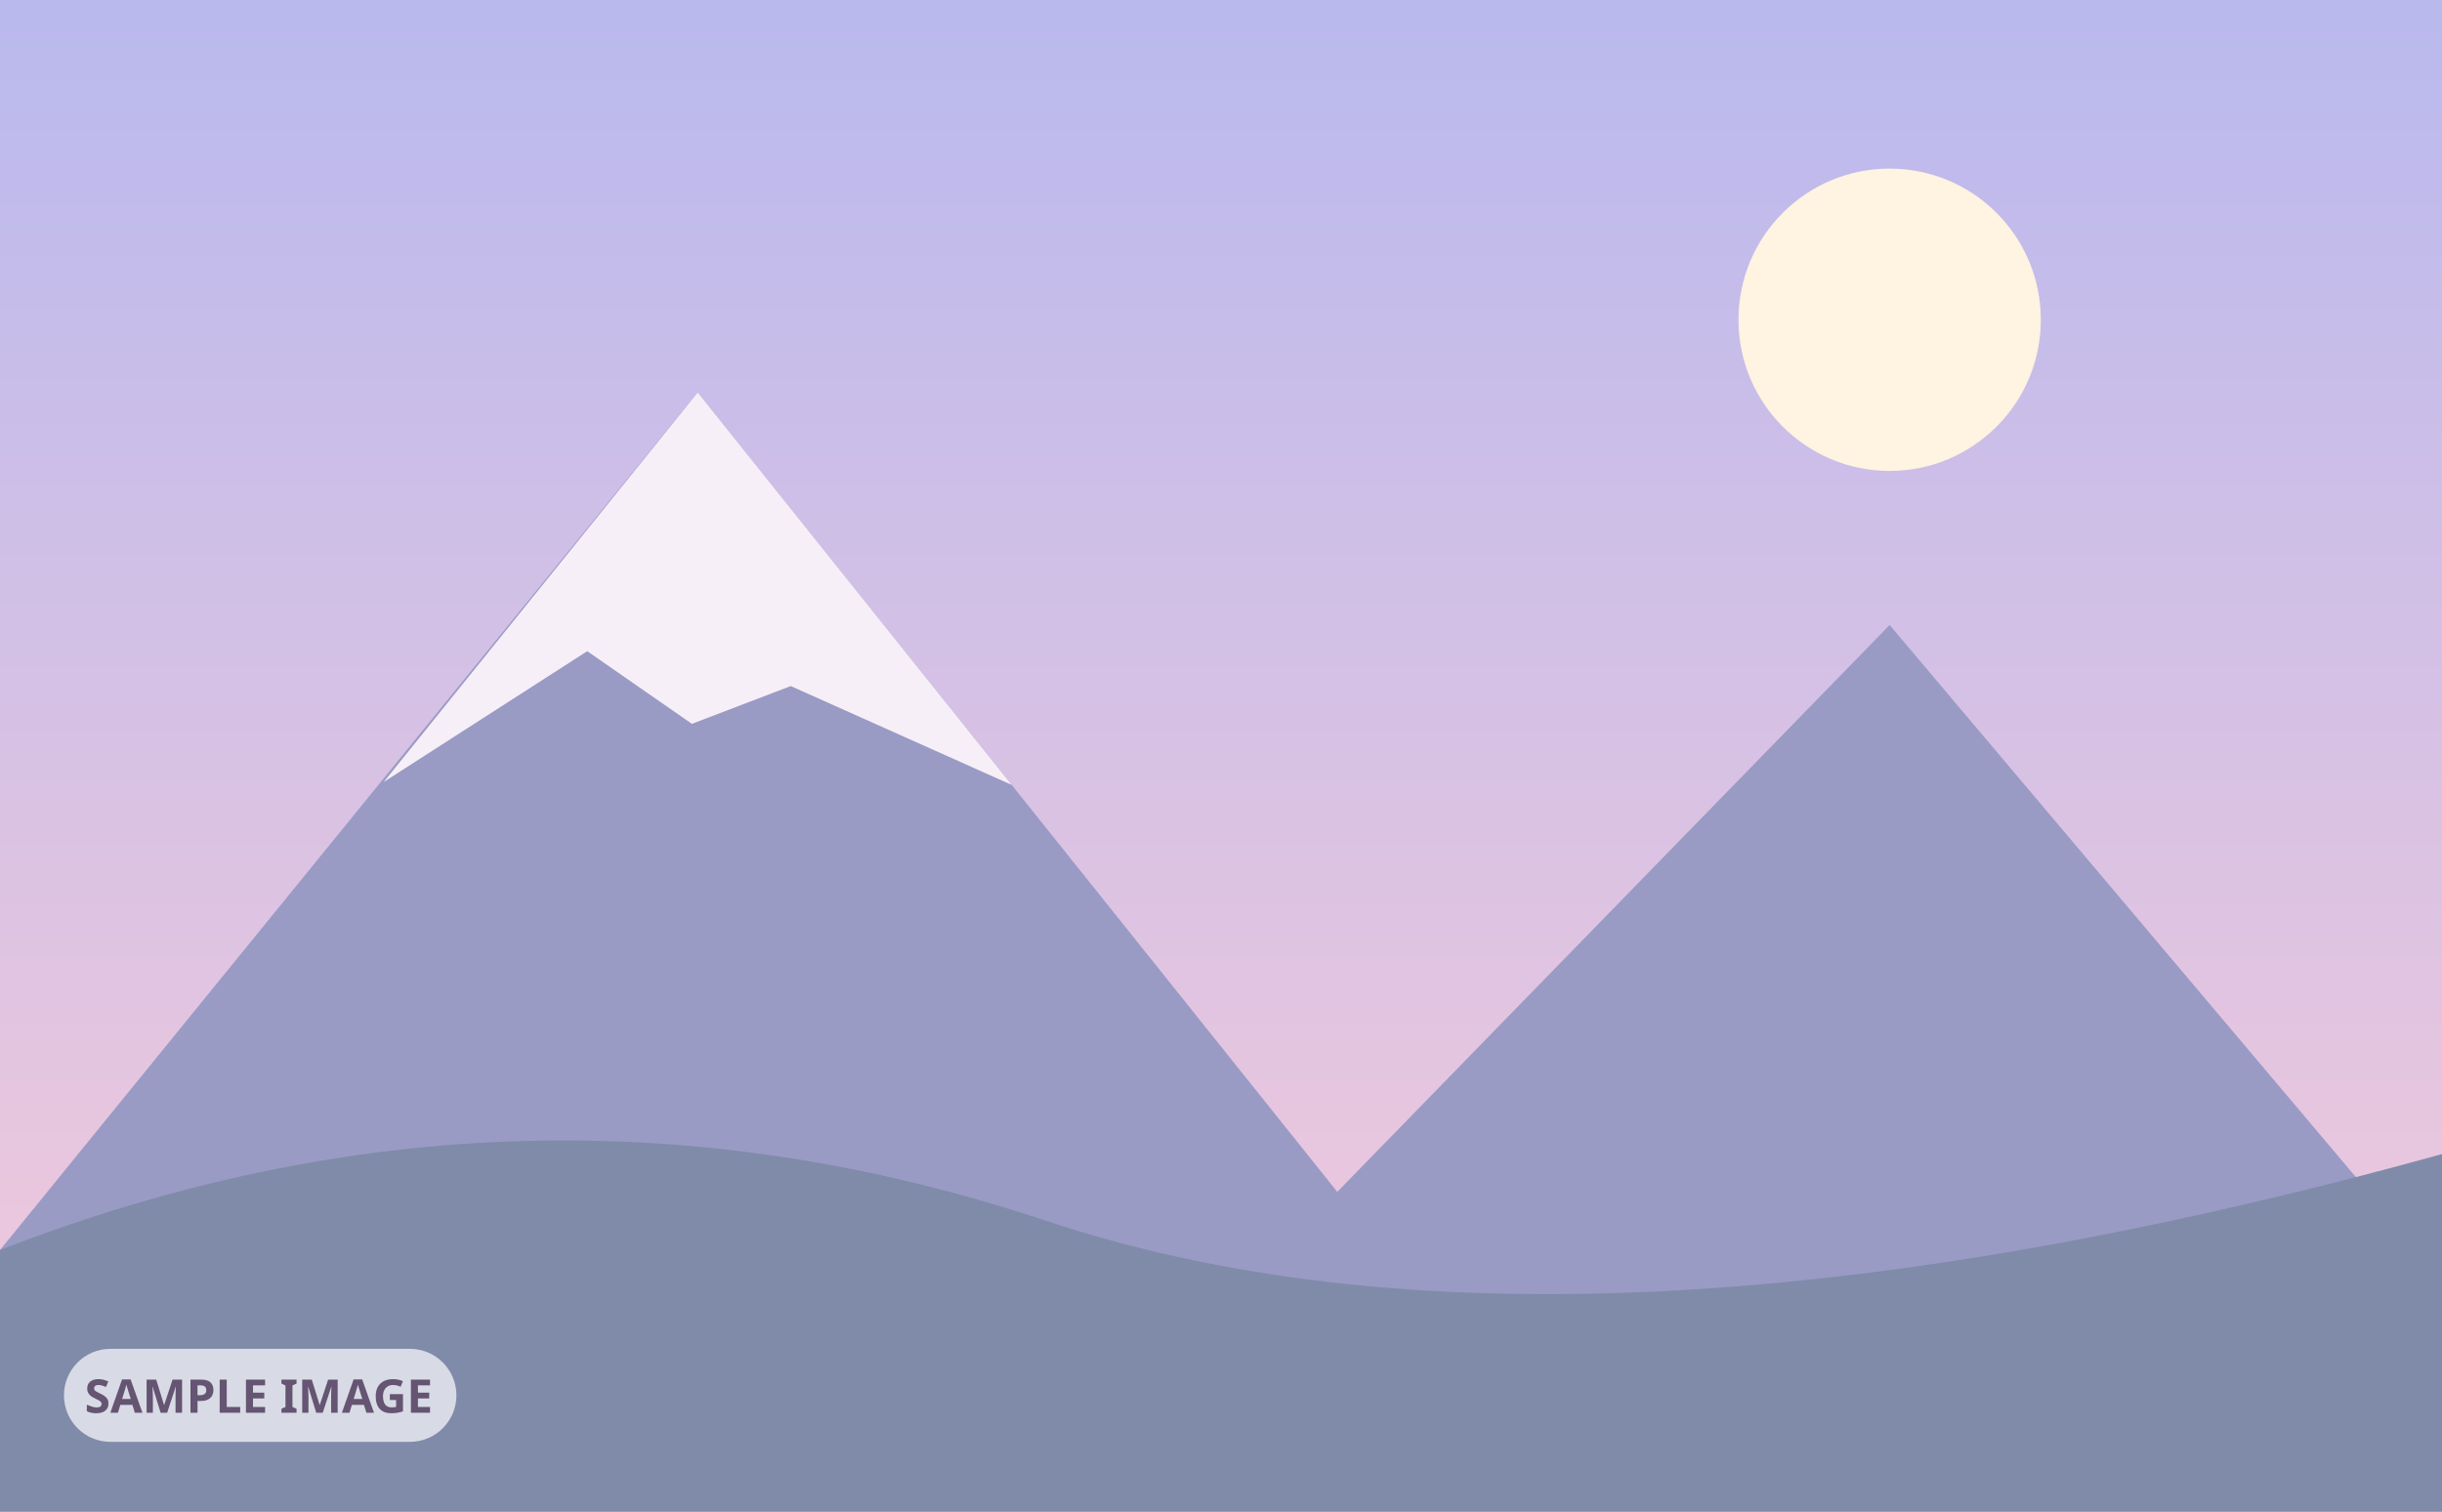
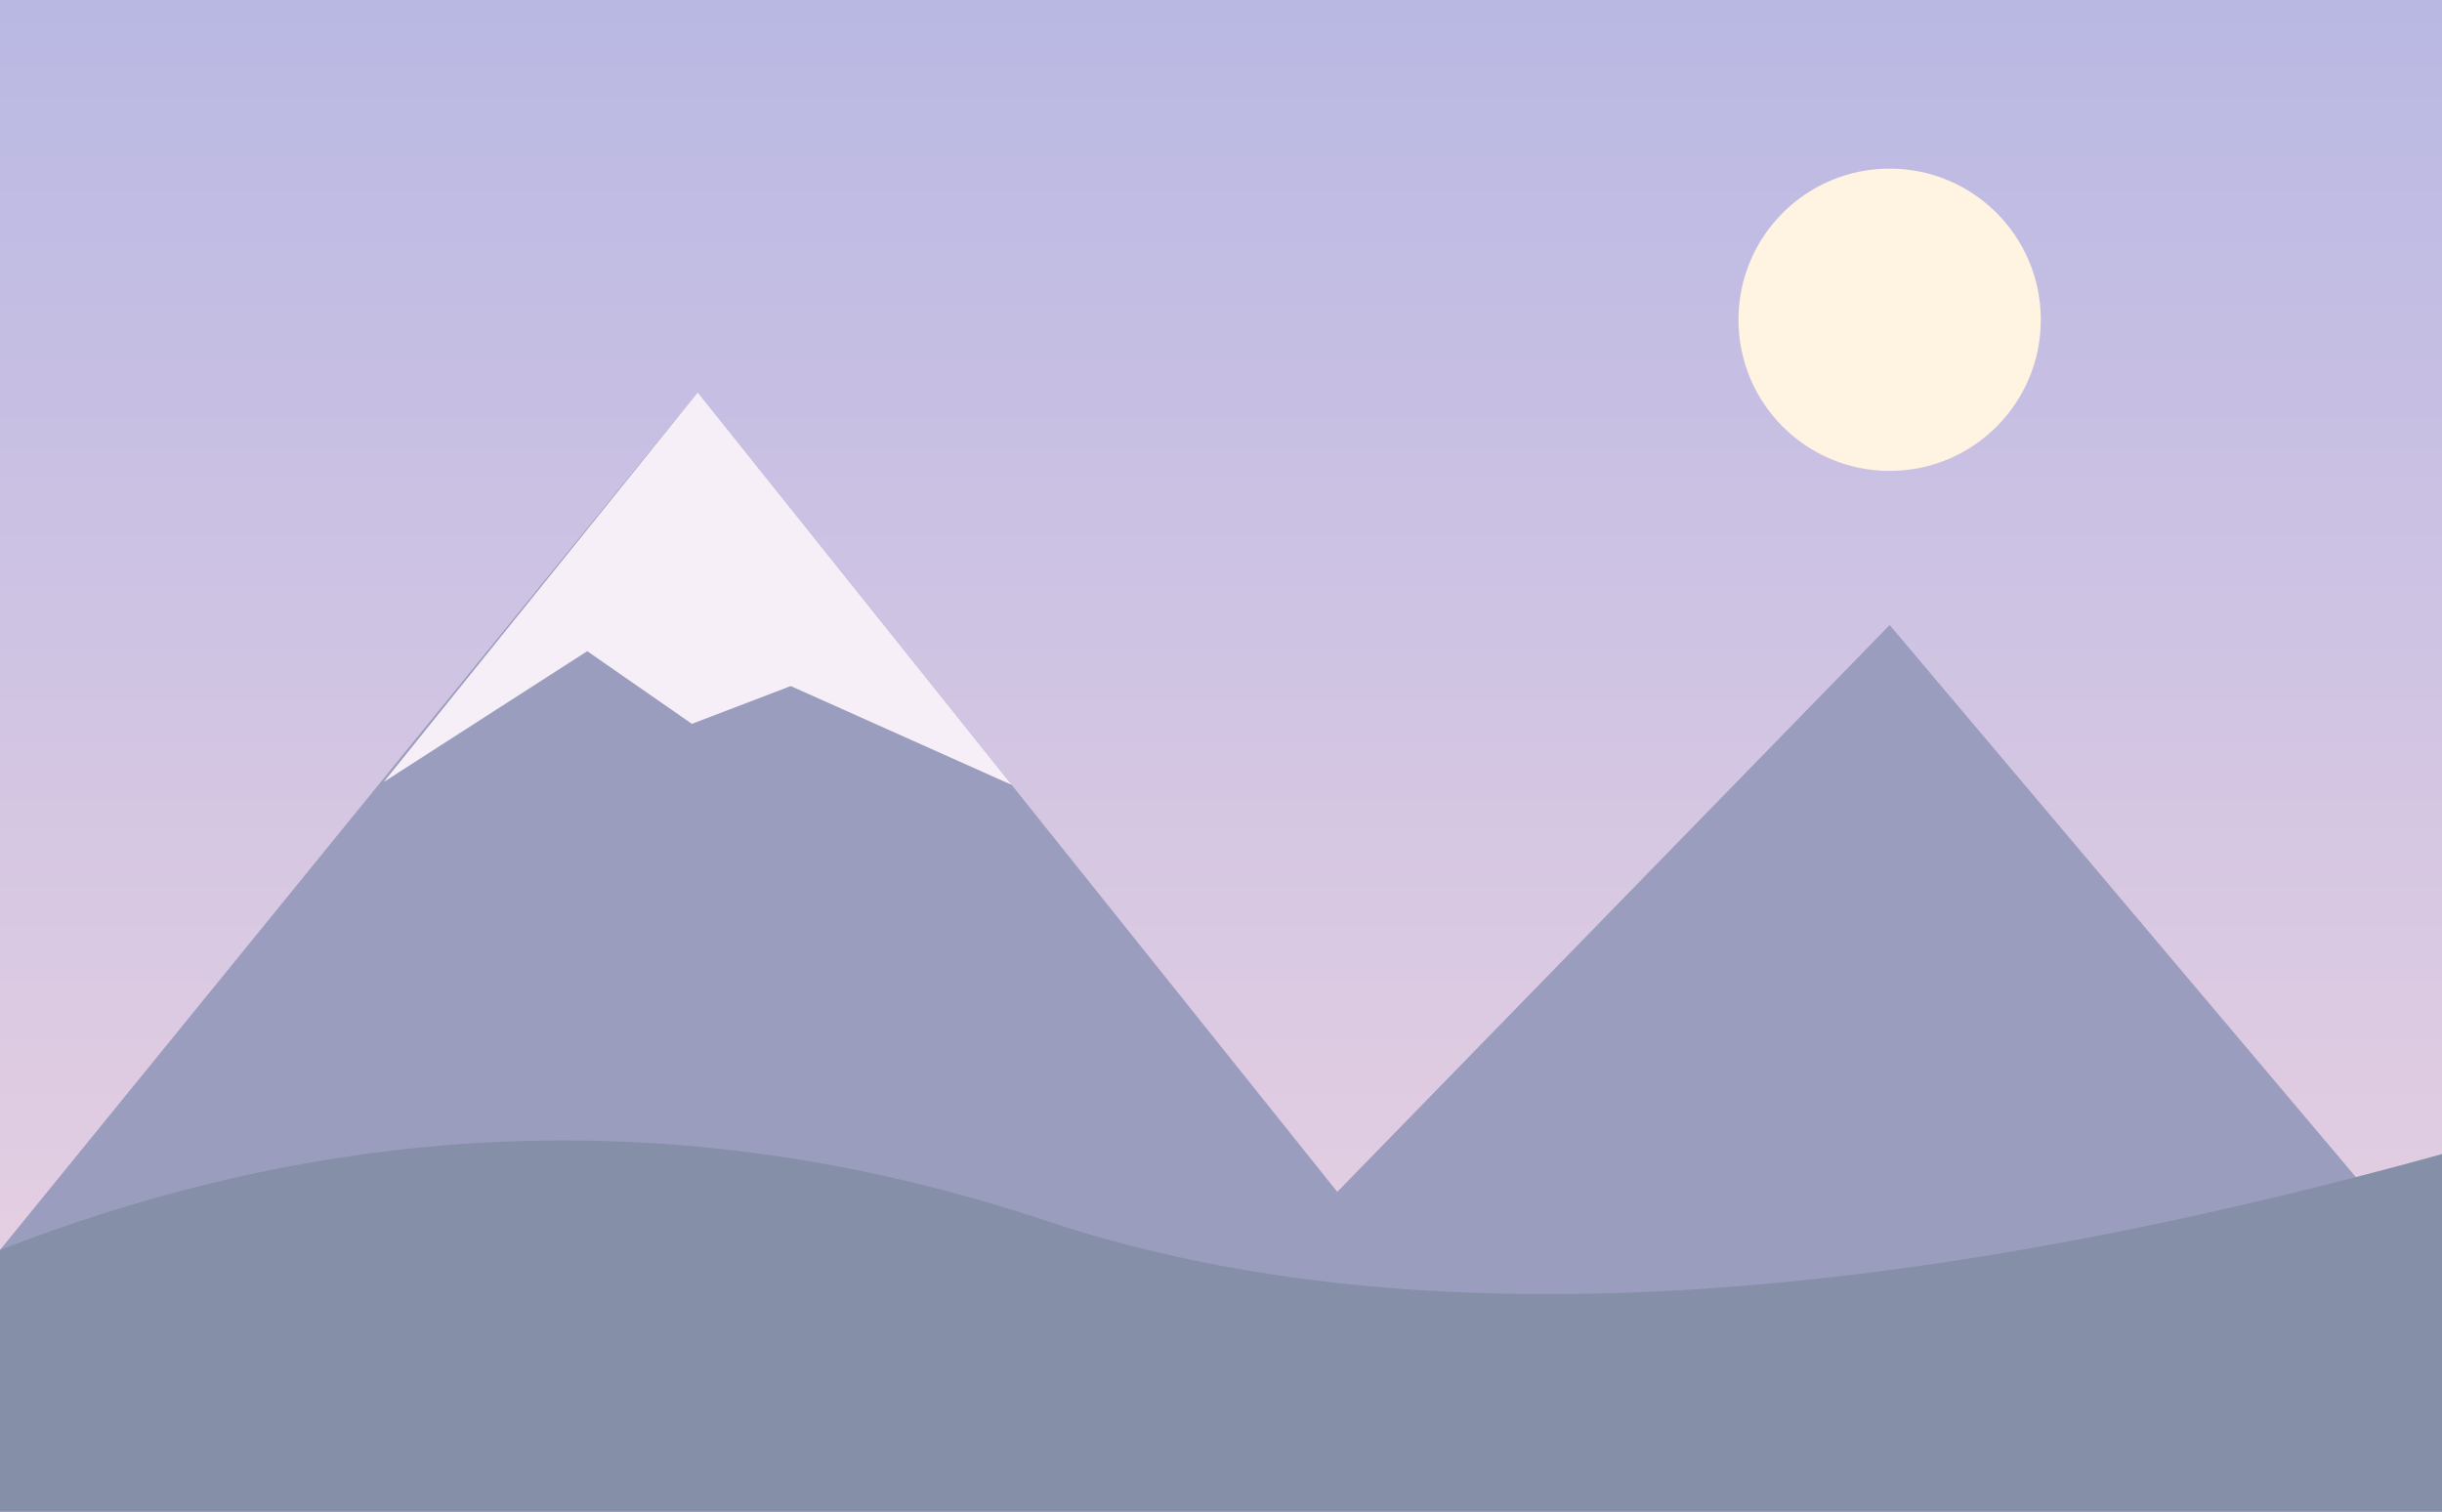
<svg xmlns="http://www.w3.org/2000/svg" width="840" height="520" viewBox="0 0 840 520">
  <defs>
    <linearGradient id="sky" x2="0" y2="1">
-       <stop stop-color="#b9b9ee" />
-       <stop offset="1" stop-color="#f6cada" />
+       <stop stop-color="#b9b8e3" />
+       <stop offset="1" stop-color="#edd3e2" />
    </linearGradient>
  </defs>
  <rect width="840" height="520" fill="url(#sky)" />
  <circle cx="650" cy="110" r="52" fill="#fff3e1" />
-   <path d="M0 430L240 135L460 410L650 215L840 440V520H0Z" fill="#999bc5" />
+   <path d="M0 430L240 135L460 410L650 215L840 440V520H0Z" fill="#9b9dbf" />
  <path d="M132 269L240 135L348 270L272 236L238 249L202 224Z" fill="#f7eff7" />
-   <path d="M0 430Q180 360 360 420T840 397V520H0Z" fill="#808baa" />
-   <rect x="22" y="464" width="135" height="32" rx="16" fill="#ffffffb0" />
-   <text x="89" y="486" font-family="sans-serif" font-size="16" font-weight="700" fill="#655472" text-anchor="middle">SAMPLE IMAGE</text>
+   <path d="M0 430Q180 360 360 420T840 397V520H0Z" fill="#858fa7" />
</svg>
